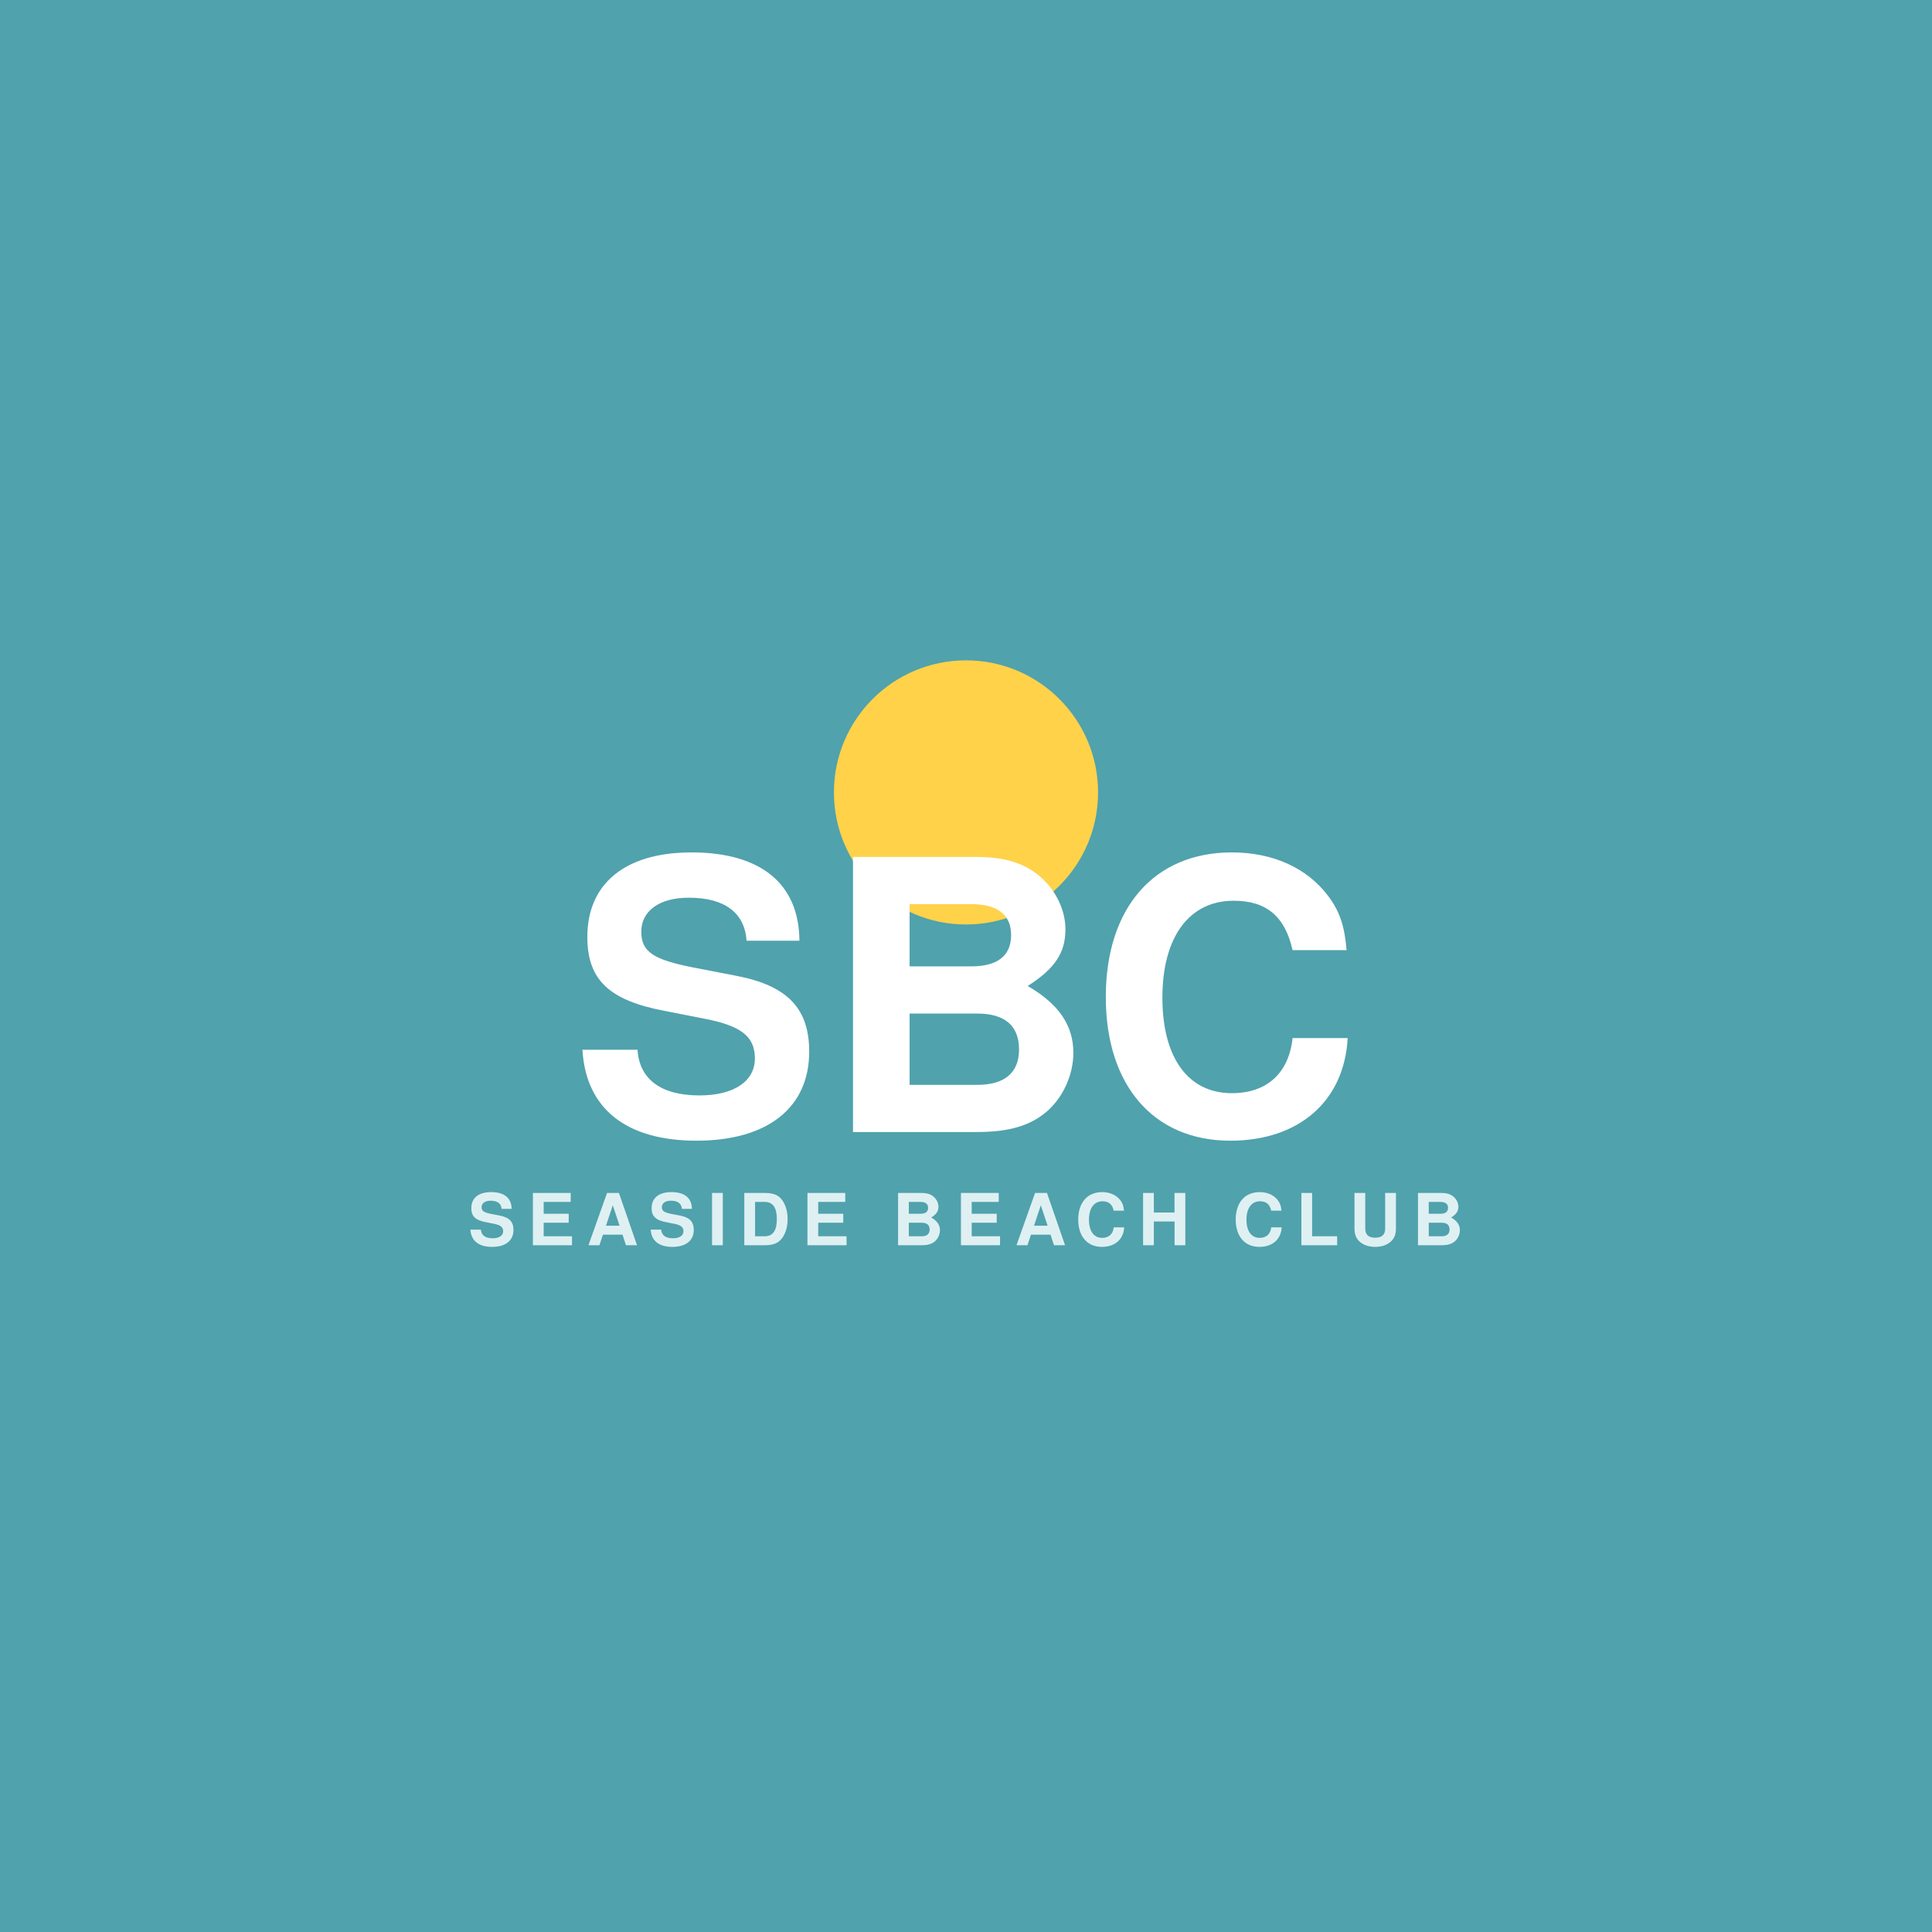
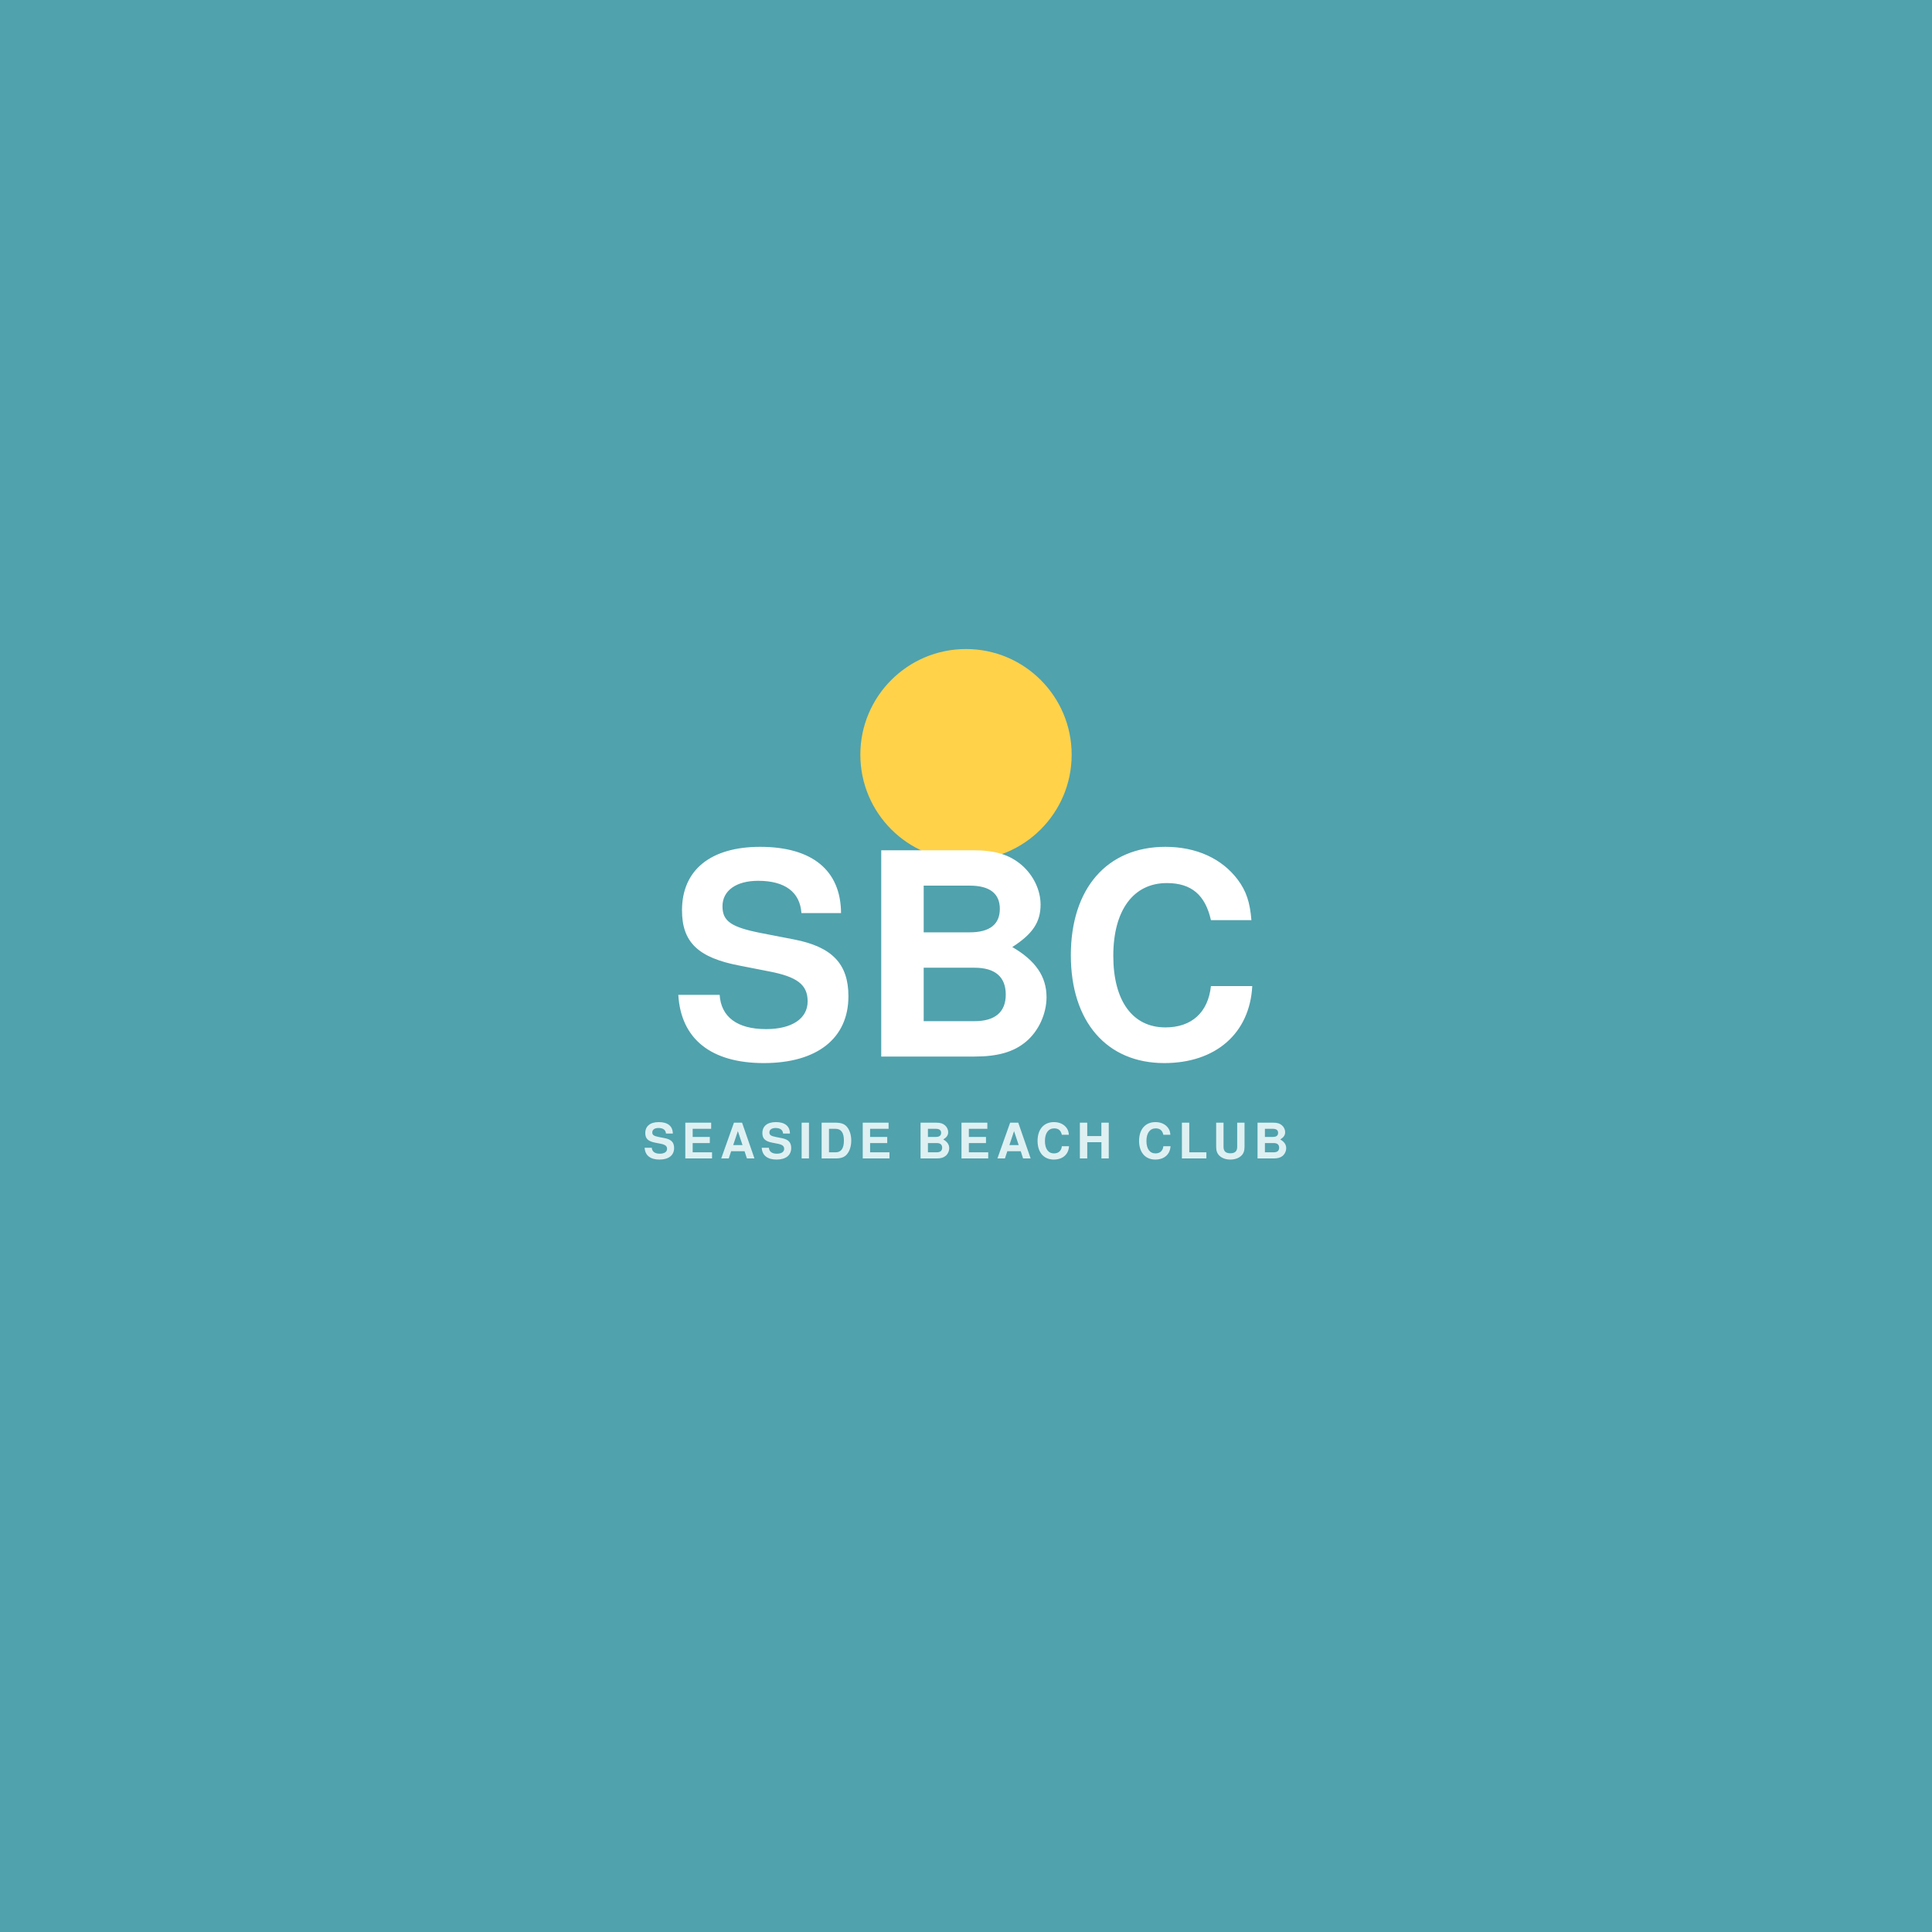
<svg xmlns="http://www.w3.org/2000/svg" width="1024" height="1024" viewBox="0 0 1024 1024">
  <rect width="1024" height="1024" fill="#50a2ad" />
-   <circle cx="512" cy="420" r="70" fill="#ffd24a" />
-   <text x="512" y="600" font-family="Helvetica, Arial, sans-serif" font-size="200" font-weight="700" fill="#ffffff" text-anchor="middle">SBC</text>
-   <text x="512" y="660" font-family="Helvetica, Arial, sans-serif" font-size="38" font-weight="600" letter-spacing="6" fill="#dff0f2" text-anchor="middle">SEASIDE BEACH CLUB</text>
+   <circle cx="512" cy="400" r="56" fill="#ffd24a" />
+   <text x="512" y="560" font-family="Helvetica, Arial, sans-serif" font-size="150" font-weight="700" fill="#ffffff" text-anchor="middle">SBC</text>
+   <text x="512" y="614" font-family="Helvetica, Arial, sans-serif" font-size="26" font-weight="600" letter-spacing="3" fill="#dff0f2" text-anchor="middle">SEASIDE BEACH CLUB</text>
</svg>
